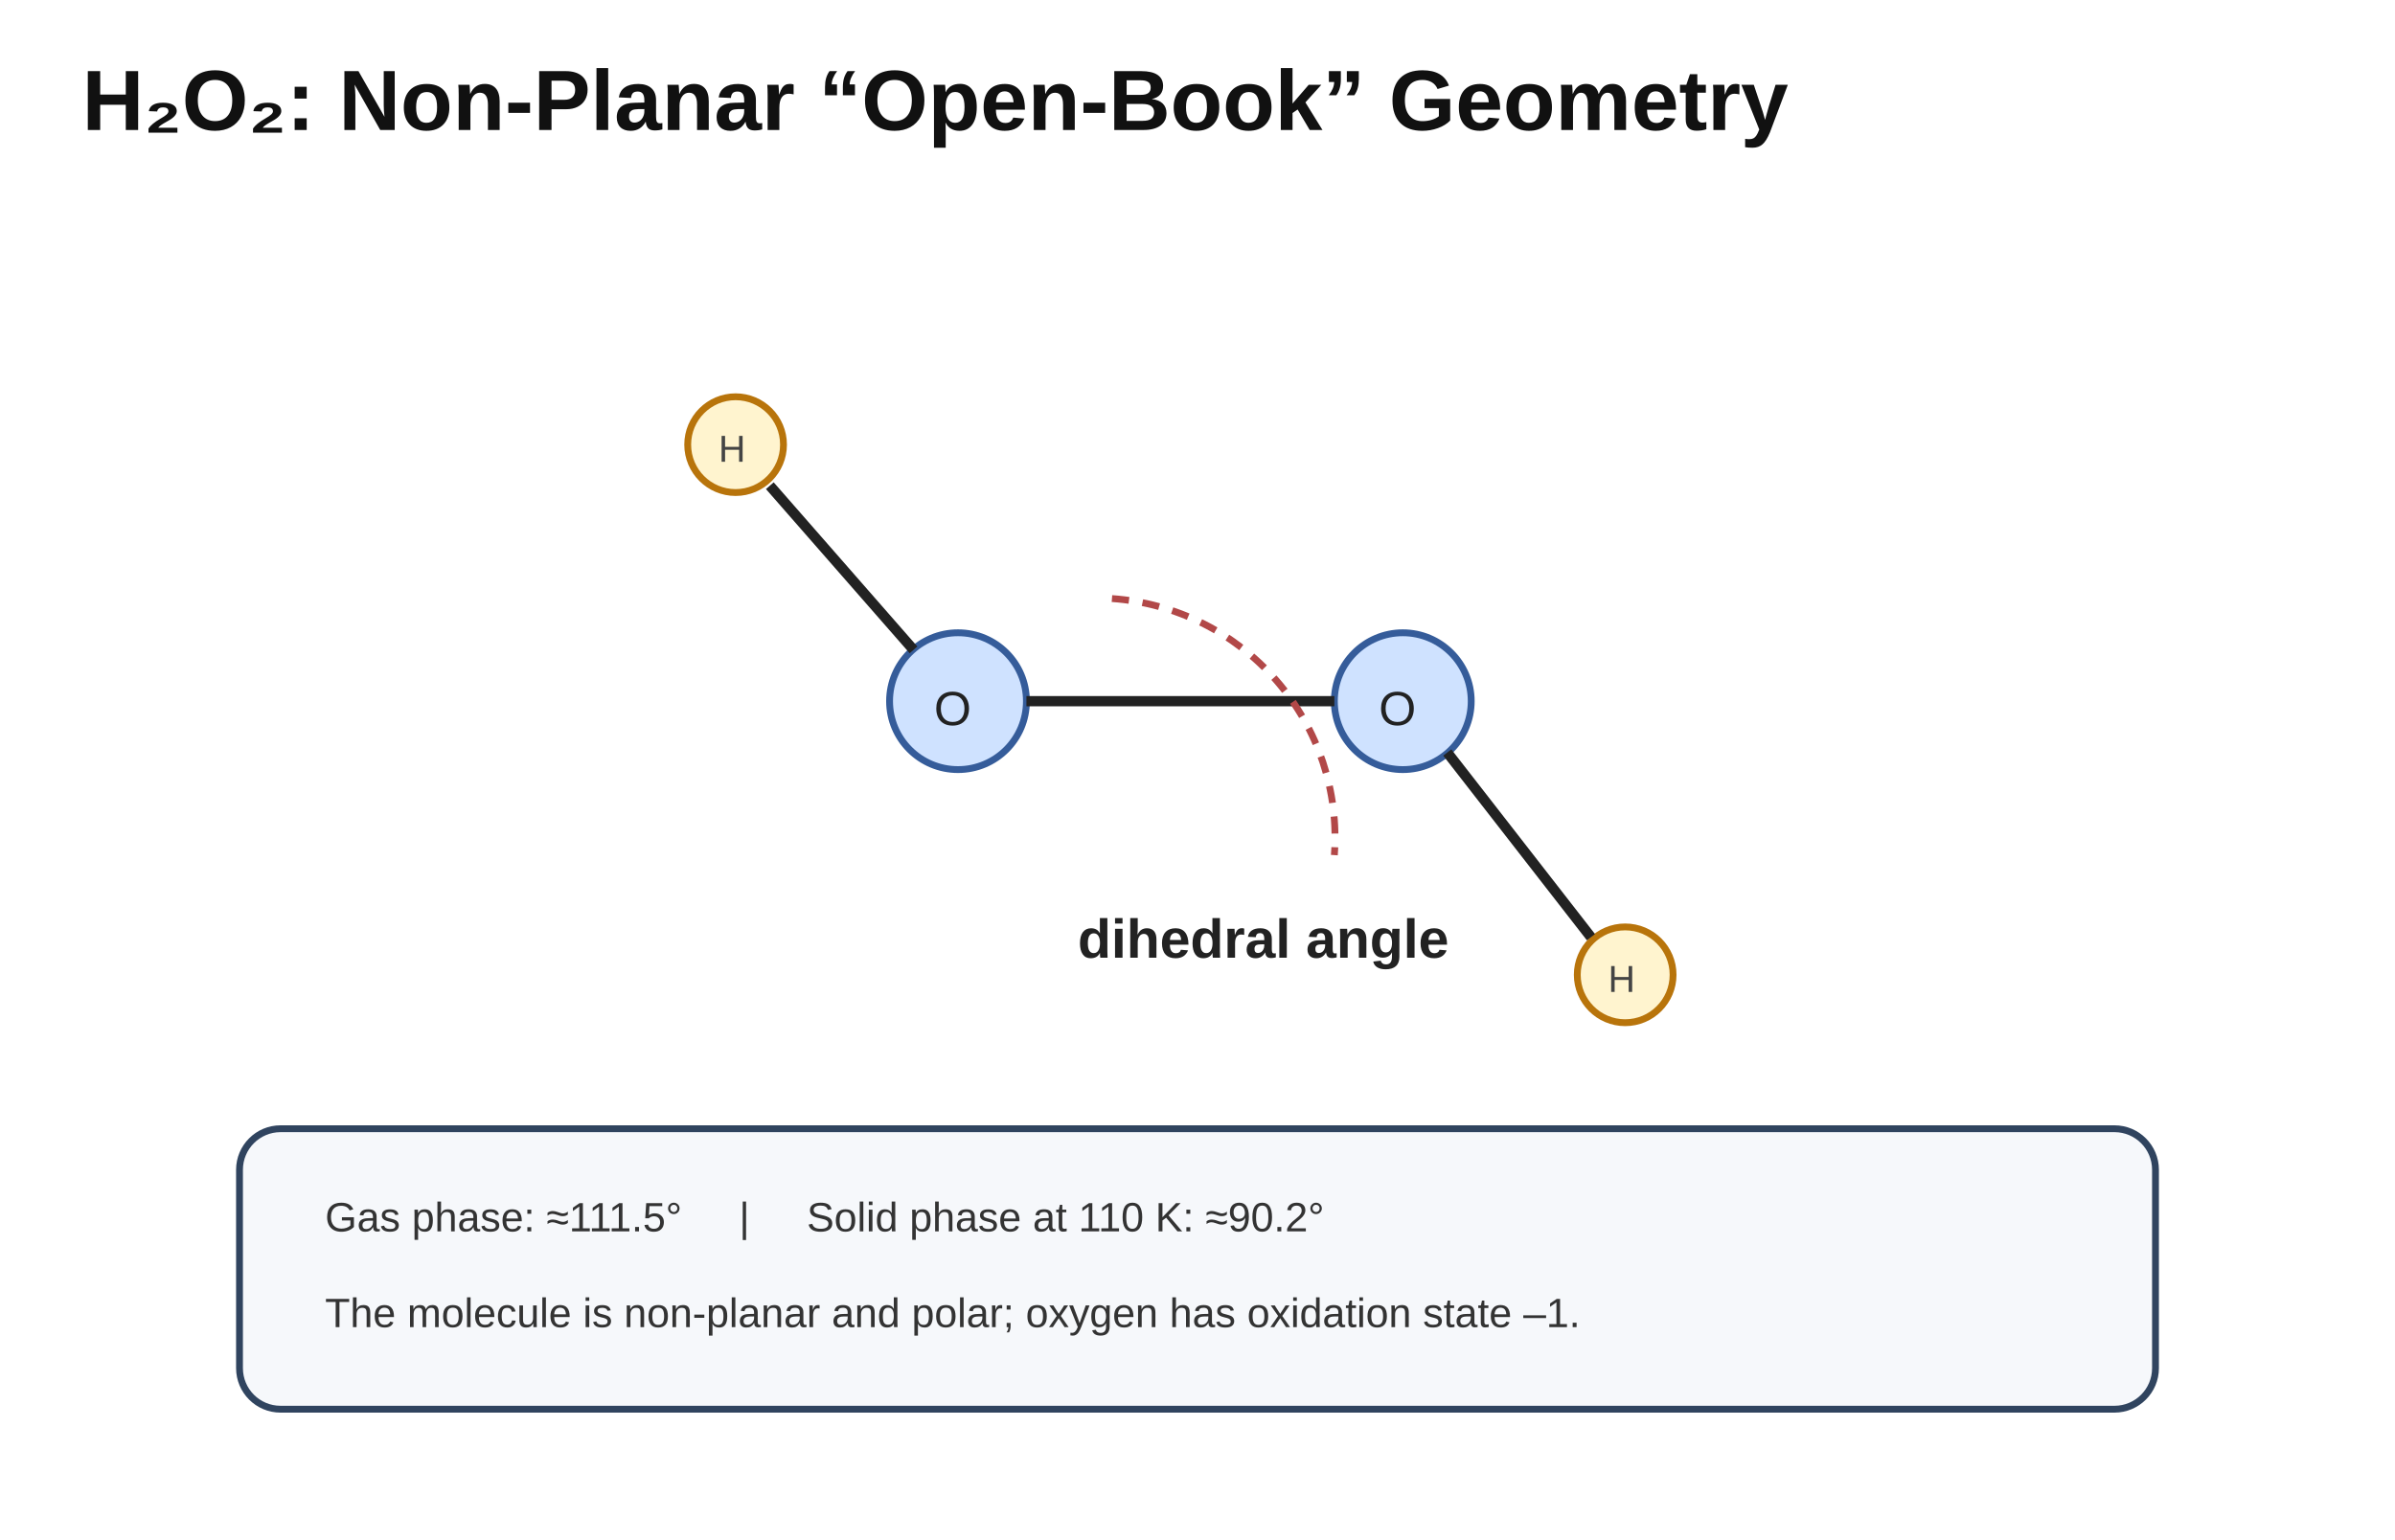
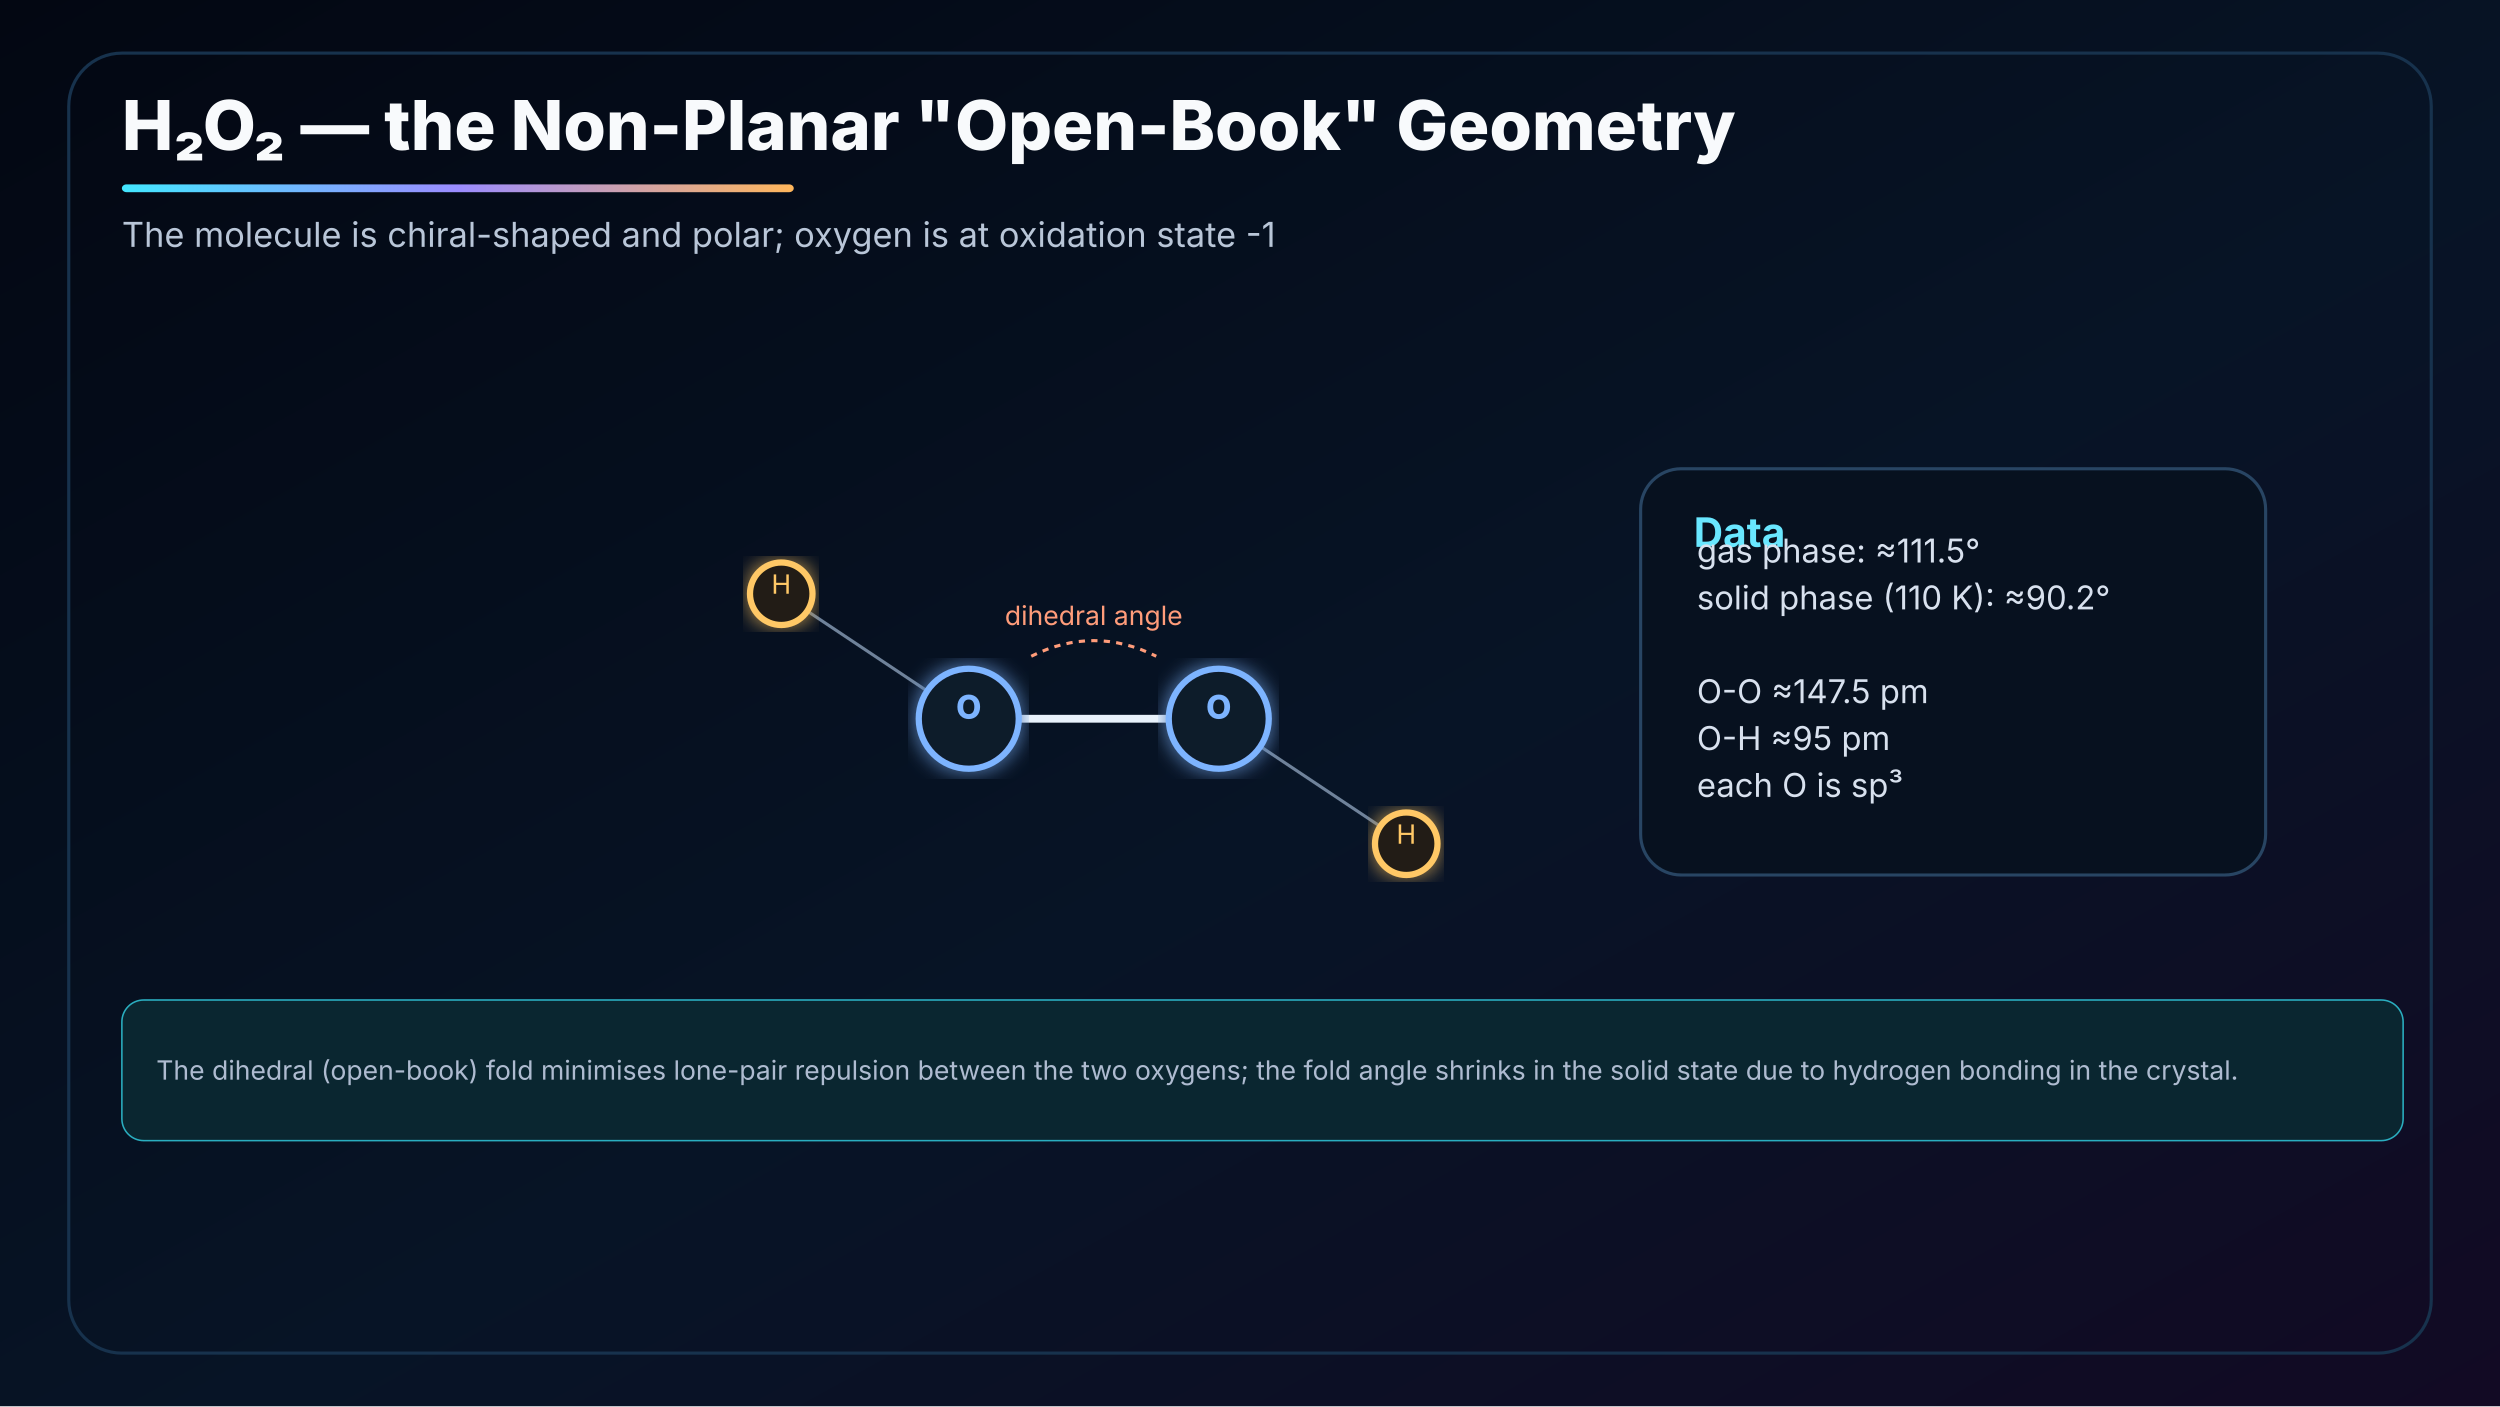
- <svg xmlns="http://www.w3.org/2000/svg" width="700" height="450" viewBox="0 0 700 450">
-   <style>
- .title{font:700 25px Arial,sans-serif;fill:#111} .subtitle{font:600 16px Arial,sans-serif;fill:#222}
- .label{font:14px Arial,sans-serif;fill:#222} .small{font:12px Arial,sans-serif;fill:#333} .tiny{font:11px Arial,sans-serif;fill:#444}
- .box{fill:#f6f8fb;stroke:#30445f;stroke-width:2;rx:12;ry:12}
- .blue{fill:#eef4ff;stroke:#355c9a;stroke-width:2;rx:12;ry:12}
- .green{fill:#eefaf0;stroke:#39814f;stroke-width:2;rx:12;ry:12}
- .orange{fill:#fef6ea;stroke:#b8740b;stroke-width:2;rx:12;ry:12}
- .red{fill:#fff1f1;stroke:#b24848;stroke-width:2;rx:12;ry:12}
- .arrow{stroke:#333;stroke-width:2.2;fill:none;marker-end:url(#a)}
- .bond{stroke:#222;stroke-width:3;fill:none} .dash{stroke:#596b7d;stroke-width:2;fill:none;stroke-dasharray:5 5}
- .hbond{stroke:#2e6da4;stroke-width:2.3;fill:none;stroke-dasharray:4 5}
- </style>
+ <svg xmlns="http://www.w3.org/2000/svg" width="1600" height="900" viewBox="0 0 1600 900">
  <defs>
-     <marker id="a" markerWidth="10" markerHeight="7" refX="9" refY="3.5" orient="auto">
-       <polygon points="0 0,10 3.5,0 7" fill="#333" />
-     </marker>
+     <linearGradient id="bg" x1="0" y1="0" x2="1" y2="1">
+       <stop stop-color="#030712" />
+       <stop offset="0.55" stop-color="#071426" />
+       <stop offset="1" stop-color="#120a24" />
+     </linearGradient>
+     <linearGradient id="accent" x1="0" y1="0" x2="1" y2="0">
+       <stop stop-color="#43e6ff" />
+       <stop offset="0.5" stop-color="#9b8cff" />
+       <stop offset="1" stop-color="#ffb65c" />
+     </linearGradient>
+     <filter id="glow">
+       <feGaussianBlur stdDeviation="6" result="b" />
+       <feMerge>
+         <feMergeNode in="b" />
+         <feMergeNode in="SourceGraphic" />
+       </feMerge>
+     </filter>
+     <style>
+     .title{font:800 44px Inter,Arial,sans-serif;fill:#f8fafc} .sub{font:400 22px Inter,Arial,sans-serif;fill:#b9c6d8}
+     .h{font:750 26px Inter,Arial,sans-serif;fill:#69e7ff} .t{font:400 21px Inter,Arial,sans-serif;fill:#d8e1ee}
+     .small{font:400 17px Inter,Arial,sans-serif;fill:#aebbd0} .tiny{font:400 15px Inter,Arial,sans-serif;fill:#8ba0b8}
+     .gold{fill:#ffc866} .violet{fill:#b9a2ff} .cyan{fill:#62e8ff} .coral{fill:#ff9c7a} .green{fill:#7be6ab}
+     .panel{fill:#07111f;stroke:#284563;stroke-width:2} .panel2{fill:#0d1023;stroke:#5f4a88;stroke-width:2}
+     .line{stroke:#63e6ff;stroke-width:4;fill:none} .dash{stroke:#b69cff;stroke-width:4;stroke-dasharray:12 10;fill:none}
+     .bond{stroke:#e8f1fb;stroke-width:5} .thin{stroke:#6f829a;stroke-width:2;fill:none}
+   </style>
  </defs>
-   <text x="24" y="38" class="title">H₂O₂: Non-Planar “Open-Book” Geometry</text>
-   <circle cx="280" cy="205" r="20" fill="#cfe2ff" stroke="#355c9a" stroke-width="2" />
-   <text x="273" y="212" class="label">O</text>
-   <circle cx="410" cy="205" r="20" fill="#cfe2ff" stroke="#355c9a" stroke-width="2" />
-   <text x="403" y="212" class="label">O</text>
-   <line x1="300" y1="205" x2="390" y2="205" class="bond" />
-   <circle cx="215" cy="130" r="14" fill="#fff4cf" stroke="#b8740b" stroke-width="2" />
-   <text x="210" y="135" class="tiny">H</text>
-   <circle cx="475" cy="285" r="14" fill="#fff4cf" stroke="#b8740b" stroke-width="2" />
-   <text x="470" y="290" class="tiny">H</text>
-   <line x1="267" y1="190" x2="225" y2="142" class="bond" />
-   <line x1="423" y1="220" x2="465" y2="274" class="bond" />
-   <path d="M325 175 A70 70 0 0 1 390 250" fill="none" stroke="#b24848" stroke-width="2" stroke-dasharray="5 4" />
-   <text x="315" y="280" class="subtitle">dihedral angle</text>
-   <rect x="70" y="330" width="560" height="82" class="box" />
-   <text x="95" y="360" class="small">Gas phase: ≈111.5°     |     Solid phase at 110 K: ≈90.2°</text>
-   <text x="95" y="388" class="small">The molecule is non-planar and polar; oxygen has oxidation state –1.</text>
+   <rect width="1600" height="900" fill="url(#bg)" />
+   <rect x="44" y="34" width="1512" height="832" rx="34" fill="none" stroke="#17324d" stroke-width="2" />
+   <text x="78" y="96" class="title">H₂O₂ — the Non-Planar "Open-Book" Geometry</text>
+   <rect x="78" y="118" width="430" height="5" rx="3" fill="url(#accent)" />
+   <text x="78" y="158" class="sub">The molecule is chiral-shaped and polar; oxygen is at oxidation state -1</text>
+   <line x1="620" y1="460" x2="780" y2="460" class="bond" />
+   <line x1="620" y1="460" x2="500" y2="380" class="thin" />
+   <line x1="780" y1="460" x2="900" y2="540" class="thin" />
+   <circle cx="620" cy="460" r="32" fill="#111a2b" stroke="#7db4ff" stroke-width="4" filter="url(#glow)" />
+   <text x="620" y="460" class="t" text-anchor="middle" style="fill:#7db4ff;font-weight:800">O</text>
+   <circle cx="780" cy="460" r="32" fill="#111a2b" stroke="#7db4ff" stroke-width="4" filter="url(#glow)" />
+   <text x="780" y="460" class="t" text-anchor="middle" style="fill:#7db4ff;font-weight:800">O</text>
+   <circle cx="500" cy="380" r="20" fill="#221d12" stroke="#ffc866" stroke-width="4" filter="url(#glow)" />
+   <text x="500" y="380" class="small" text-anchor="middle" style="fill:#ffc866">H</text>
+   <circle cx="900" cy="540" r="20" fill="#221d12" stroke="#ffc866" stroke-width="4" filter="url(#glow)" />
+   <text x="900" y="540" class="small" text-anchor="middle" style="fill:#ffc866">H</text>
+   <path d="M 660 420 Q 700 400 740 420" stroke="#ff9c7a" stroke-width="2" fill="none" stroke-dasharray="4 4" />
+   <text x="700" y="400" class="small" text-anchor="middle" style="fill:#ff9c7a">dihedral angle</text>
+   <rect x="1050" y="300" width="400" height="260" rx="26" class="panel" />
+   <text x="1084" y="350" class="h">Data</text>
+   <text x="1086" y="360" class="t">gas phase: ≈111.5°</text>
+   <text x="1086" y="390" class="t">solid phase (110 K): ≈90.2°</text>
+   <text x="1086" y="420" class="t" />
+   <text x="1086" y="450" class="t">O-O ≈147.5 pm</text>
+   <text x="1086" y="480" class="t">O-H ≈95 pm</text>
+   <text x="1086" y="510" class="t">each O is sp³</text>
+   <rect x="78" y="640" width="1460" height="90" rx="14" fill="#0a2630" stroke="#2aaec0" />
+   <text x="100" y="691.0" class="small">The dihedral (open-book) fold minimises lone-pair repulsion between the two oxygens; the fold angle shrinks in the solid state due to hydrogen bonding in the crystal.</text>
</svg>
